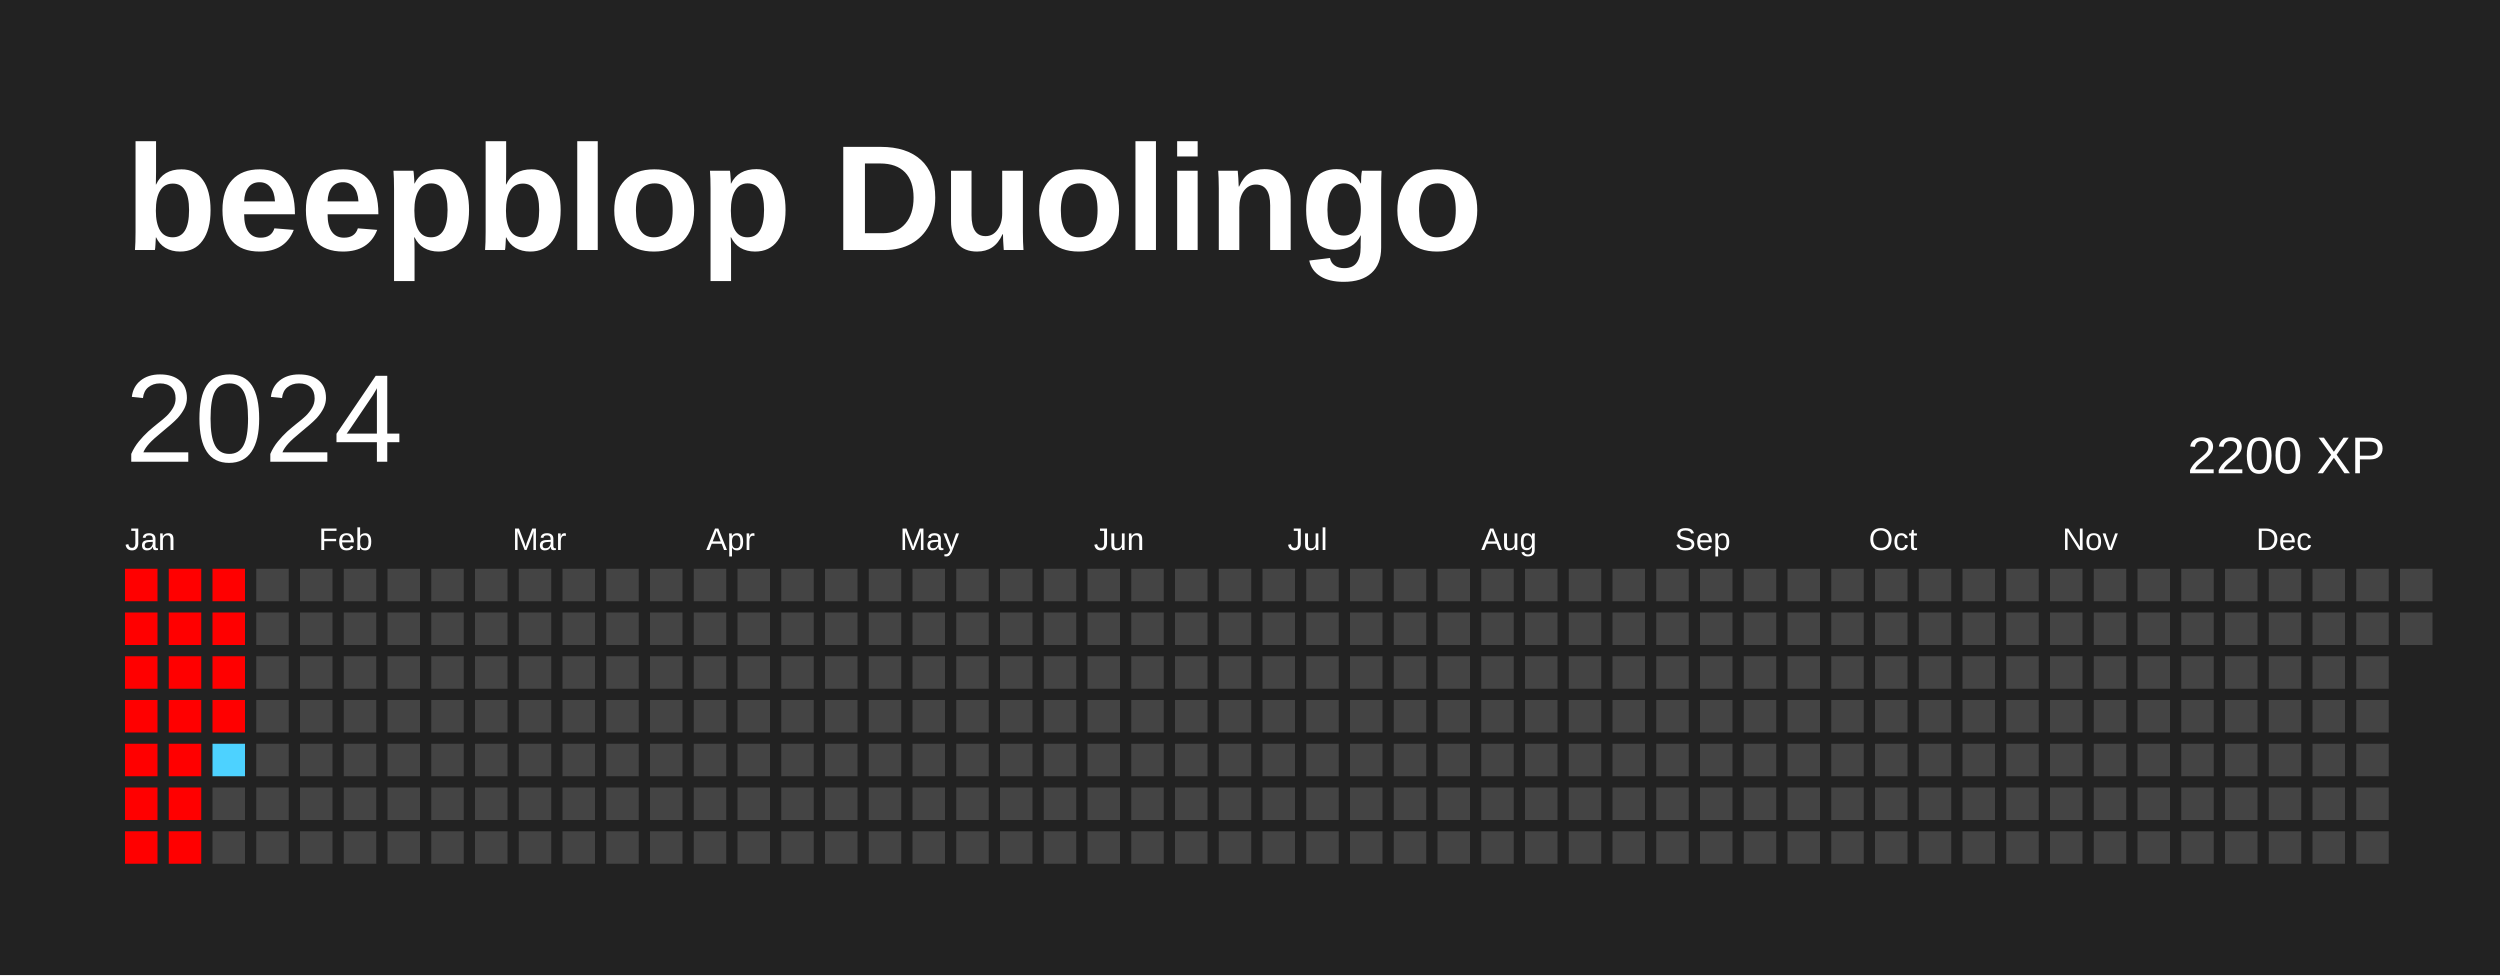
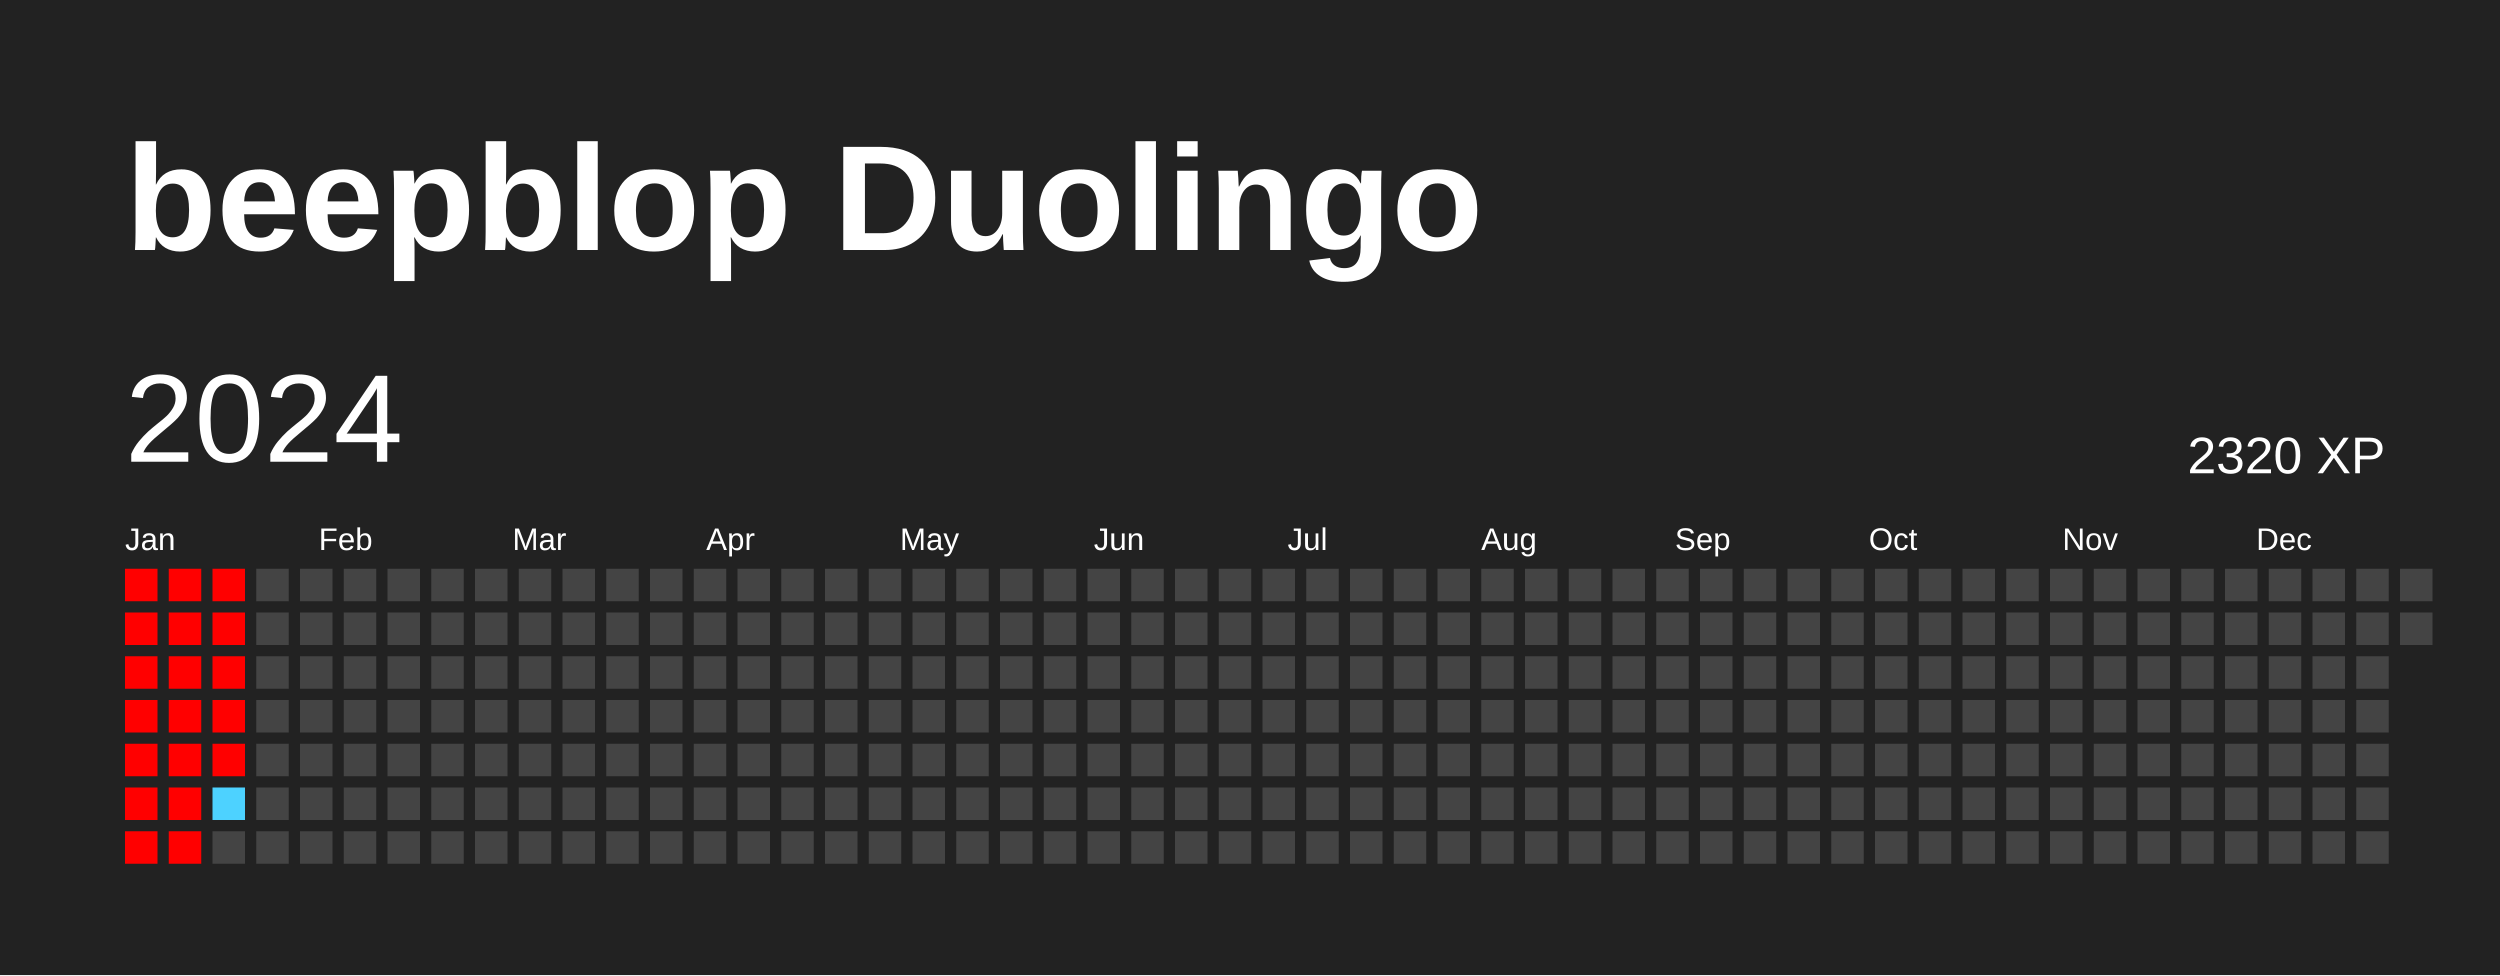
<svg xmlns="http://www.w3.org/2000/svg" baseProfile="full" height="78mm" version="1.1" viewBox="0,0,200,78" width="200mm">
  <defs />
  <rect fill="#222222" height="78" width="200" x="0" y="0" />
  <text fill="#FFFFFF" style="font-size:12px; font-family:Arial; font-weight:bold;" x="10" y="20">beepblop Duolingo</text>
  <text dominant-baseline="hanging" fill="#FFFFFF" style="font-size:10.0px; font-family:Arial;" x="10" y="30">2024</text>
-   <text dominant-baseline="hanging" fill="#FFFFFF" style="font-size:4.125px; font-family:Arial;" x="175" y="35">2200 XP</text>
+   <text dominant-baseline="hanging" fill="#FFFFFF" style="font-size:4.125px; font-family:Arial;" x="175" y="35">2320 XP</text>
  <text fill="#FFFFFF" style="font-size:2.5px; font-family:Arial" x="10.0" y="44">Jan</text>
  <text fill="#FFFFFF" style="font-size:2.5px; font-family:Arial" x="25.5" y="44">Feb</text>
  <text fill="#FFFFFF" style="font-size:2.5px; font-family:Arial" x="41.0" y="44">Mar</text>
  <text fill="#FFFFFF" style="font-size:2.5px; font-family:Arial" x="56.5" y="44">Apr</text>
  <text fill="#FFFFFF" style="font-size:2.5px; font-family:Arial" x="72.0" y="44">May</text>
  <text fill="#FFFFFF" style="font-size:2.5px; font-family:Arial" x="87.5" y="44">Jun</text>
  <text fill="#FFFFFF" style="font-size:2.5px; font-family:Arial" x="103.0" y="44">Jul</text>
  <text fill="#FFFFFF" style="font-size:2.5px; font-family:Arial" x="118.5" y="44">Aug</text>
  <text fill="#FFFFFF" style="font-size:2.5px; font-family:Arial" x="134.0" y="44">Sep</text>
  <text fill="#FFFFFF" style="font-size:2.5px; font-family:Arial" x="149.5" y="44">Oct</text>
  <text fill="#FFFFFF" style="font-size:2.5px; font-family:Arial" x="165.0" y="44">Nov</text>
  <text fill="#FFFFFF" style="font-size:2.5px; font-family:Arial" x="180.5" y="44">Dec</text>
  <rect fill="#ff0000" height="2.6" width="2.6" x="10.0" y="45.5" />
  <rect fill="#ff0000" height="2.6" width="2.6" x="10.0" y="49.0" />
  <rect fill="#ff0000" height="2.6" width="2.6" x="10.0" y="52.5" />
  <rect fill="#ff0000" height="2.6" width="2.6" x="10.0" y="56.0" />
  <rect fill="#ff0000" height="2.6" width="2.6" x="10.0" y="59.5" />
  <rect fill="#ff0000" height="2.6" width="2.6" x="10.0" y="63.0" />
  <rect fill="#ff0000" height="2.6" width="2.6" x="10.0" y="66.5" />
  <rect fill="#ff0000" height="2.6" width="2.6" x="13.5" y="45.5" />
  <rect fill="#ff0000" height="2.6" width="2.6" x="13.5" y="49.0" />
  <rect fill="#ff0000" height="2.6" width="2.6" x="13.5" y="52.5" />
  <rect fill="#ff0000" height="2.6" width="2.6" x="13.5" y="56.0" />
  <rect fill="#ff0000" height="2.6" width="2.6" x="13.5" y="59.5" />
  <rect fill="#ff0000" height="2.6" width="2.6" x="13.5" y="63.0" />
  <rect fill="#ff0000" height="2.6" width="2.6" x="13.5" y="66.5" />
  <rect fill="#ff0000" height="2.6" width="2.6" x="17.0" y="45.5" />
  <rect fill="#ff0000" height="2.6" width="2.6" x="17.0" y="49.0" />
  <rect fill="#ff0000" height="2.6" width="2.6" x="17.0" y="52.5" />
  <rect fill="#ff0000" height="2.6" width="2.6" x="17.0" y="56.0" />
-   <rect fill="#4dd2ff" height="2.6" width="2.6" x="17.0" y="59.5" />
-   <rect fill="#444444" height="2.6" width="2.6" x="17.0" y="63.0" />
+   <rect fill="#ff0000" height="2.6" width="2.6" x="17.0" y="59.5" />
+   <rect fill="#4dd2ff" height="2.6" width="2.6" x="17.0" y="63.0" />
  <rect fill="#444444" height="2.6" width="2.6" x="17.0" y="66.5" />
  <rect fill="#444444" height="2.6" width="2.6" x="20.5" y="45.5" />
  <rect fill="#444444" height="2.6" width="2.6" x="20.5" y="49.0" />
  <rect fill="#444444" height="2.6" width="2.6" x="20.5" y="52.5" />
  <rect fill="#444444" height="2.6" width="2.6" x="20.5" y="56.0" />
  <rect fill="#444444" height="2.6" width="2.6" x="20.5" y="59.5" />
  <rect fill="#444444" height="2.6" width="2.6" x="20.5" y="63.0" />
  <rect fill="#444444" height="2.6" width="2.6" x="20.5" y="66.5" />
  <rect fill="#444444" height="2.6" width="2.6" x="24.0" y="45.5" />
  <rect fill="#444444" height="2.6" width="2.6" x="24.0" y="49.0" />
  <rect fill="#444444" height="2.6" width="2.6" x="24.0" y="52.5" />
  <rect fill="#444444" height="2.6" width="2.6" x="24.0" y="56.0" />
  <rect fill="#444444" height="2.6" width="2.6" x="24.0" y="59.5" />
  <rect fill="#444444" height="2.6" width="2.6" x="24.0" y="63.0" />
  <rect fill="#444444" height="2.6" width="2.6" x="24.0" y="66.5" />
  <rect fill="#444444" height="2.6" width="2.6" x="27.5" y="45.5" />
  <rect fill="#444444" height="2.6" width="2.6" x="27.5" y="49.0" />
  <rect fill="#444444" height="2.6" width="2.6" x="27.5" y="52.5" />
  <rect fill="#444444" height="2.6" width="2.6" x="27.5" y="56.0" />
  <rect fill="#444444" height="2.6" width="2.6" x="27.5" y="59.5" />
  <rect fill="#444444" height="2.6" width="2.6" x="27.5" y="63.0" />
  <rect fill="#444444" height="2.6" width="2.6" x="27.5" y="66.5" />
  <rect fill="#444444" height="2.6" width="2.6" x="31.0" y="45.5" />
  <rect fill="#444444" height="2.6" width="2.6" x="31.0" y="49.0" />
  <rect fill="#444444" height="2.6" width="2.6" x="31.0" y="52.5" />
  <rect fill="#444444" height="2.6" width="2.6" x="31.0" y="56.0" />
  <rect fill="#444444" height="2.6" width="2.6" x="31.0" y="59.5" />
  <rect fill="#444444" height="2.6" width="2.6" x="31.0" y="63.0" />
  <rect fill="#444444" height="2.6" width="2.6" x="31.0" y="66.5" />
  <rect fill="#444444" height="2.6" width="2.6" x="34.5" y="45.5" />
  <rect fill="#444444" height="2.6" width="2.6" x="34.5" y="49.0" />
  <rect fill="#444444" height="2.6" width="2.6" x="34.5" y="52.5" />
  <rect fill="#444444" height="2.6" width="2.6" x="34.5" y="56.0" />
  <rect fill="#444444" height="2.6" width="2.6" x="34.5" y="59.5" />
  <rect fill="#444444" height="2.6" width="2.6" x="34.5" y="63.0" />
  <rect fill="#444444" height="2.6" width="2.6" x="34.5" y="66.5" />
  <rect fill="#444444" height="2.6" width="2.6" x="38.0" y="45.5" />
  <rect fill="#444444" height="2.6" width="2.6" x="38.0" y="49.0" />
  <rect fill="#444444" height="2.6" width="2.6" x="38.0" y="52.5" />
  <rect fill="#444444" height="2.6" width="2.6" x="38.0" y="56.0" />
  <rect fill="#444444" height="2.6" width="2.6" x="38.0" y="59.5" />
  <rect fill="#444444" height="2.6" width="2.6" x="38.0" y="63.0" />
  <rect fill="#444444" height="2.6" width="2.6" x="38.0" y="66.5" />
  <rect fill="#444444" height="2.6" width="2.6" x="41.5" y="45.5" />
  <rect fill="#444444" height="2.6" width="2.6" x="41.5" y="49.0" />
  <rect fill="#444444" height="2.6" width="2.6" x="41.5" y="52.5" />
  <rect fill="#444444" height="2.6" width="2.6" x="41.5" y="56.0" />
  <rect fill="#444444" height="2.6" width="2.6" x="41.5" y="59.5" />
  <rect fill="#444444" height="2.6" width="2.6" x="41.5" y="63.0" />
  <rect fill="#444444" height="2.6" width="2.6" x="41.5" y="66.5" />
  <rect fill="#444444" height="2.6" width="2.6" x="45.0" y="45.5" />
  <rect fill="#444444" height="2.6" width="2.6" x="45.0" y="49.0" />
  <rect fill="#444444" height="2.6" width="2.6" x="45.0" y="52.5" />
  <rect fill="#444444" height="2.6" width="2.6" x="45.0" y="56.0" />
  <rect fill="#444444" height="2.6" width="2.6" x="45.0" y="59.5" />
  <rect fill="#444444" height="2.6" width="2.6" x="45.0" y="63.0" />
  <rect fill="#444444" height="2.6" width="2.6" x="45.0" y="66.5" />
  <rect fill="#444444" height="2.6" width="2.6" x="48.5" y="45.5" />
  <rect fill="#444444" height="2.6" width="2.6" x="48.5" y="49.0" />
  <rect fill="#444444" height="2.6" width="2.6" x="48.5" y="52.5" />
  <rect fill="#444444" height="2.6" width="2.6" x="48.5" y="56.0" />
  <rect fill="#444444" height="2.6" width="2.6" x="48.5" y="59.5" />
  <rect fill="#444444" height="2.6" width="2.6" x="48.5" y="63.0" />
  <rect fill="#444444" height="2.6" width="2.6" x="48.5" y="66.5" />
  <rect fill="#444444" height="2.6" width="2.6" x="52.0" y="45.5" />
  <rect fill="#444444" height="2.6" width="2.6" x="52.0" y="49.0" />
  <rect fill="#444444" height="2.6" width="2.6" x="52.0" y="52.5" />
  <rect fill="#444444" height="2.6" width="2.6" x="52.0" y="56.0" />
  <rect fill="#444444" height="2.6" width="2.6" x="52.0" y="59.5" />
  <rect fill="#444444" height="2.6" width="2.6" x="52.0" y="63.0" />
  <rect fill="#444444" height="2.6" width="2.6" x="52.0" y="66.5" />
  <rect fill="#444444" height="2.6" width="2.6" x="55.5" y="45.5" />
  <rect fill="#444444" height="2.6" width="2.6" x="55.5" y="49.0" />
  <rect fill="#444444" height="2.6" width="2.6" x="55.5" y="52.5" />
  <rect fill="#444444" height="2.6" width="2.6" x="55.5" y="56.0" />
  <rect fill="#444444" height="2.6" width="2.6" x="55.5" y="59.5" />
  <rect fill="#444444" height="2.6" width="2.6" x="55.5" y="63.0" />
  <rect fill="#444444" height="2.6" width="2.6" x="55.5" y="66.5" />
  <rect fill="#444444" height="2.6" width="2.6" x="59.0" y="45.5" />
  <rect fill="#444444" height="2.6" width="2.6" x="59.0" y="49.0" />
  <rect fill="#444444" height="2.6" width="2.6" x="59.0" y="52.5" />
  <rect fill="#444444" height="2.6" width="2.6" x="59.0" y="56.0" />
  <rect fill="#444444" height="2.6" width="2.6" x="59.0" y="59.5" />
  <rect fill="#444444" height="2.6" width="2.6" x="59.0" y="63.0" />
  <rect fill="#444444" height="2.6" width="2.6" x="59.0" y="66.5" />
  <rect fill="#444444" height="2.6" width="2.6" x="62.5" y="45.5" />
  <rect fill="#444444" height="2.6" width="2.6" x="62.5" y="49.0" />
  <rect fill="#444444" height="2.6" width="2.6" x="62.5" y="52.5" />
  <rect fill="#444444" height="2.6" width="2.6" x="62.5" y="56.0" />
  <rect fill="#444444" height="2.6" width="2.6" x="62.5" y="59.5" />
  <rect fill="#444444" height="2.6" width="2.6" x="62.5" y="63.0" />
  <rect fill="#444444" height="2.6" width="2.6" x="62.5" y="66.5" />
  <rect fill="#444444" height="2.6" width="2.6" x="66.0" y="45.5" />
  <rect fill="#444444" height="2.6" width="2.6" x="66.0" y="49.0" />
  <rect fill="#444444" height="2.6" width="2.6" x="66.0" y="52.5" />
  <rect fill="#444444" height="2.6" width="2.6" x="66.0" y="56.0" />
  <rect fill="#444444" height="2.6" width="2.6" x="66.0" y="59.5" />
  <rect fill="#444444" height="2.6" width="2.6" x="66.0" y="63.0" />
  <rect fill="#444444" height="2.6" width="2.6" x="66.0" y="66.5" />
  <rect fill="#444444" height="2.6" width="2.6" x="69.5" y="45.5" />
  <rect fill="#444444" height="2.6" width="2.6" x="69.5" y="49.0" />
  <rect fill="#444444" height="2.6" width="2.6" x="69.5" y="52.5" />
  <rect fill="#444444" height="2.6" width="2.6" x="69.5" y="56.0" />
  <rect fill="#444444" height="2.6" width="2.6" x="69.5" y="59.5" />
  <rect fill="#444444" height="2.6" width="2.6" x="69.5" y="63.0" />
  <rect fill="#444444" height="2.6" width="2.6" x="69.5" y="66.5" />
  <rect fill="#444444" height="2.6" width="2.6" x="73.0" y="45.5" />
  <rect fill="#444444" height="2.6" width="2.6" x="73.0" y="49.0" />
  <rect fill="#444444" height="2.6" width="2.6" x="73.0" y="52.5" />
  <rect fill="#444444" height="2.6" width="2.6" x="73.0" y="56.0" />
  <rect fill="#444444" height="2.6" width="2.6" x="73.0" y="59.5" />
  <rect fill="#444444" height="2.6" width="2.6" x="73.0" y="63.0" />
  <rect fill="#444444" height="2.6" width="2.6" x="73.0" y="66.5" />
  <rect fill="#444444" height="2.6" width="2.6" x="76.5" y="45.5" />
  <rect fill="#444444" height="2.6" width="2.6" x="76.5" y="49.0" />
  <rect fill="#444444" height="2.6" width="2.6" x="76.5" y="52.5" />
  <rect fill="#444444" height="2.6" width="2.6" x="76.5" y="56.0" />
  <rect fill="#444444" height="2.6" width="2.6" x="76.5" y="59.5" />
  <rect fill="#444444" height="2.6" width="2.6" x="76.5" y="63.0" />
  <rect fill="#444444" height="2.6" width="2.6" x="76.5" y="66.5" />
  <rect fill="#444444" height="2.6" width="2.6" x="80.0" y="45.5" />
  <rect fill="#444444" height="2.6" width="2.6" x="80.0" y="49.0" />
  <rect fill="#444444" height="2.6" width="2.6" x="80.0" y="52.5" />
  <rect fill="#444444" height="2.6" width="2.6" x="80.0" y="56.0" />
  <rect fill="#444444" height="2.6" width="2.6" x="80.0" y="59.5" />
  <rect fill="#444444" height="2.6" width="2.6" x="80.0" y="63.0" />
  <rect fill="#444444" height="2.6" width="2.6" x="80.0" y="66.5" />
  <rect fill="#444444" height="2.6" width="2.6" x="83.5" y="45.5" />
  <rect fill="#444444" height="2.6" width="2.6" x="83.5" y="49.0" />
  <rect fill="#444444" height="2.6" width="2.6" x="83.5" y="52.5" />
  <rect fill="#444444" height="2.6" width="2.6" x="83.5" y="56.0" />
  <rect fill="#444444" height="2.6" width="2.6" x="83.5" y="59.5" />
  <rect fill="#444444" height="2.6" width="2.6" x="83.5" y="63.0" />
  <rect fill="#444444" height="2.6" width="2.6" x="83.5" y="66.5" />
  <rect fill="#444444" height="2.6" width="2.6" x="87.0" y="45.5" />
  <rect fill="#444444" height="2.6" width="2.6" x="87.0" y="49.0" />
  <rect fill="#444444" height="2.6" width="2.6" x="87.0" y="52.5" />
  <rect fill="#444444" height="2.6" width="2.6" x="87.0" y="56.0" />
  <rect fill="#444444" height="2.6" width="2.6" x="87.0" y="59.5" />
  <rect fill="#444444" height="2.6" width="2.6" x="87.0" y="63.0" />
  <rect fill="#444444" height="2.6" width="2.6" x="87.0" y="66.5" />
  <rect fill="#444444" height="2.6" width="2.6" x="90.5" y="45.5" />
  <rect fill="#444444" height="2.6" width="2.6" x="90.5" y="49.0" />
  <rect fill="#444444" height="2.6" width="2.6" x="90.5" y="52.5" />
  <rect fill="#444444" height="2.6" width="2.6" x="90.5" y="56.0" />
  <rect fill="#444444" height="2.6" width="2.6" x="90.5" y="59.5" />
  <rect fill="#444444" height="2.6" width="2.6" x="90.5" y="63.0" />
  <rect fill="#444444" height="2.6" width="2.6" x="90.5" y="66.5" />
  <rect fill="#444444" height="2.6" width="2.6" x="94.0" y="45.5" />
  <rect fill="#444444" height="2.6" width="2.6" x="94.0" y="49.0" />
  <rect fill="#444444" height="2.6" width="2.6" x="94.0" y="52.5" />
  <rect fill="#444444" height="2.6" width="2.6" x="94.0" y="56.0" />
  <rect fill="#444444" height="2.6" width="2.6" x="94.0" y="59.5" />
  <rect fill="#444444" height="2.6" width="2.6" x="94.0" y="63.0" />
  <rect fill="#444444" height="2.6" width="2.6" x="94.0" y="66.5" />
  <rect fill="#444444" height="2.6" width="2.6" x="97.5" y="45.5" />
  <rect fill="#444444" height="2.6" width="2.6" x="97.5" y="49.0" />
  <rect fill="#444444" height="2.6" width="2.6" x="97.5" y="52.5" />
  <rect fill="#444444" height="2.6" width="2.6" x="97.5" y="56.0" />
  <rect fill="#444444" height="2.6" width="2.6" x="97.5" y="59.5" />
  <rect fill="#444444" height="2.6" width="2.6" x="97.5" y="63.0" />
  <rect fill="#444444" height="2.6" width="2.6" x="97.5" y="66.5" />
  <rect fill="#444444" height="2.6" width="2.6" x="101.0" y="45.5" />
  <rect fill="#444444" height="2.6" width="2.6" x="101.0" y="49.0" />
  <rect fill="#444444" height="2.6" width="2.6" x="101.0" y="52.5" />
  <rect fill="#444444" height="2.6" width="2.6" x="101.0" y="56.0" />
  <rect fill="#444444" height="2.6" width="2.6" x="101.0" y="59.5" />
  <rect fill="#444444" height="2.6" width="2.6" x="101.0" y="63.0" />
  <rect fill="#444444" height="2.6" width="2.6" x="101.0" y="66.5" />
  <rect fill="#444444" height="2.6" width="2.6" x="104.5" y="45.5" />
  <rect fill="#444444" height="2.6" width="2.6" x="104.5" y="49.0" />
  <rect fill="#444444" height="2.6" width="2.6" x="104.5" y="52.5" />
  <rect fill="#444444" height="2.6" width="2.6" x="104.5" y="56.0" />
  <rect fill="#444444" height="2.6" width="2.6" x="104.5" y="59.5" />
  <rect fill="#444444" height="2.6" width="2.6" x="104.5" y="63.0" />
  <rect fill="#444444" height="2.6" width="2.6" x="104.5" y="66.5" />
  <rect fill="#444444" height="2.6" width="2.6" x="108.0" y="45.5" />
  <rect fill="#444444" height="2.6" width="2.6" x="108.0" y="49.0" />
  <rect fill="#444444" height="2.6" width="2.6" x="108.0" y="52.5" />
  <rect fill="#444444" height="2.6" width="2.6" x="108.0" y="56.0" />
  <rect fill="#444444" height="2.6" width="2.6" x="108.0" y="59.5" />
  <rect fill="#444444" height="2.6" width="2.6" x="108.0" y="63.0" />
  <rect fill="#444444" height="2.6" width="2.6" x="108.0" y="66.5" />
  <rect fill="#444444" height="2.6" width="2.6" x="111.5" y="45.5" />
  <rect fill="#444444" height="2.6" width="2.6" x="111.5" y="49.0" />
  <rect fill="#444444" height="2.6" width="2.6" x="111.5" y="52.5" />
  <rect fill="#444444" height="2.6" width="2.6" x="111.5" y="56.0" />
  <rect fill="#444444" height="2.6" width="2.6" x="111.5" y="59.5" />
  <rect fill="#444444" height="2.6" width="2.6" x="111.5" y="63.0" />
  <rect fill="#444444" height="2.6" width="2.6" x="111.5" y="66.5" />
  <rect fill="#444444" height="2.6" width="2.6" x="115.0" y="45.5" />
  <rect fill="#444444" height="2.6" width="2.6" x="115.0" y="49.0" />
  <rect fill="#444444" height="2.6" width="2.6" x="115.0" y="52.5" />
  <rect fill="#444444" height="2.6" width="2.6" x="115.0" y="56.0" />
  <rect fill="#444444" height="2.6" width="2.6" x="115.0" y="59.5" />
  <rect fill="#444444" height="2.6" width="2.6" x="115.0" y="63.0" />
  <rect fill="#444444" height="2.6" width="2.6" x="115.0" y="66.5" />
  <rect fill="#444444" height="2.6" width="2.6" x="118.5" y="45.5" />
  <rect fill="#444444" height="2.6" width="2.6" x="118.5" y="49.0" />
  <rect fill="#444444" height="2.6" width="2.6" x="118.5" y="52.5" />
  <rect fill="#444444" height="2.6" width="2.6" x="118.5" y="56.0" />
  <rect fill="#444444" height="2.6" width="2.6" x="118.5" y="59.5" />
  <rect fill="#444444" height="2.6" width="2.6" x="118.5" y="63.0" />
  <rect fill="#444444" height="2.6" width="2.6" x="118.5" y="66.5" />
  <rect fill="#444444" height="2.6" width="2.6" x="122.0" y="45.5" />
  <rect fill="#444444" height="2.6" width="2.6" x="122.0" y="49.0" />
  <rect fill="#444444" height="2.6" width="2.6" x="122.0" y="52.5" />
  <rect fill="#444444" height="2.6" width="2.6" x="122.0" y="56.0" />
  <rect fill="#444444" height="2.6" width="2.6" x="122.0" y="59.5" />
  <rect fill="#444444" height="2.6" width="2.6" x="122.0" y="63.0" />
  <rect fill="#444444" height="2.6" width="2.6" x="122.0" y="66.5" />
  <rect fill="#444444" height="2.6" width="2.6" x="125.5" y="45.5" />
  <rect fill="#444444" height="2.6" width="2.6" x="125.5" y="49.0" />
  <rect fill="#444444" height="2.6" width="2.6" x="125.5" y="52.5" />
  <rect fill="#444444" height="2.6" width="2.6" x="125.5" y="56.0" />
  <rect fill="#444444" height="2.6" width="2.6" x="125.5" y="59.5" />
  <rect fill="#444444" height="2.6" width="2.6" x="125.5" y="63.0" />
  <rect fill="#444444" height="2.6" width="2.6" x="125.5" y="66.5" />
  <rect fill="#444444" height="2.6" width="2.6" x="129.0" y="45.5" />
  <rect fill="#444444" height="2.6" width="2.6" x="129.0" y="49.0" />
  <rect fill="#444444" height="2.6" width="2.6" x="129.0" y="52.5" />
  <rect fill="#444444" height="2.6" width="2.6" x="129.0" y="56.0" />
  <rect fill="#444444" height="2.6" width="2.6" x="129.0" y="59.5" />
  <rect fill="#444444" height="2.6" width="2.6" x="129.0" y="63.0" />
  <rect fill="#444444" height="2.6" width="2.6" x="129.0" y="66.5" />
  <rect fill="#444444" height="2.6" width="2.6" x="132.5" y="45.5" />
  <rect fill="#444444" height="2.6" width="2.6" x="132.5" y="49.0" />
  <rect fill="#444444" height="2.6" width="2.6" x="132.5" y="52.5" />
  <rect fill="#444444" height="2.6" width="2.6" x="132.5" y="56.0" />
  <rect fill="#444444" height="2.6" width="2.6" x="132.5" y="59.5" />
  <rect fill="#444444" height="2.6" width="2.6" x="132.5" y="63.0" />
  <rect fill="#444444" height="2.6" width="2.6" x="132.5" y="66.5" />
  <rect fill="#444444" height="2.6" width="2.6" x="136.0" y="45.5" />
  <rect fill="#444444" height="2.6" width="2.6" x="136.0" y="49.0" />
  <rect fill="#444444" height="2.6" width="2.6" x="136.0" y="52.5" />
  <rect fill="#444444" height="2.6" width="2.6" x="136.0" y="56.0" />
  <rect fill="#444444" height="2.6" width="2.6" x="136.0" y="59.5" />
  <rect fill="#444444" height="2.6" width="2.6" x="136.0" y="63.0" />
  <rect fill="#444444" height="2.6" width="2.6" x="136.0" y="66.5" />
  <rect fill="#444444" height="2.6" width="2.6" x="139.5" y="45.5" />
  <rect fill="#444444" height="2.6" width="2.6" x="139.5" y="49.0" />
  <rect fill="#444444" height="2.6" width="2.6" x="139.5" y="52.5" />
  <rect fill="#444444" height="2.6" width="2.6" x="139.5" y="56.0" />
  <rect fill="#444444" height="2.6" width="2.6" x="139.5" y="59.5" />
  <rect fill="#444444" height="2.6" width="2.6" x="139.5" y="63.0" />
  <rect fill="#444444" height="2.6" width="2.6" x="139.5" y="66.5" />
  <rect fill="#444444" height="2.6" width="2.6" x="143.0" y="45.5" />
  <rect fill="#444444" height="2.6" width="2.6" x="143.0" y="49.0" />
  <rect fill="#444444" height="2.6" width="2.6" x="143.0" y="52.5" />
  <rect fill="#444444" height="2.6" width="2.6" x="143.0" y="56.0" />
  <rect fill="#444444" height="2.6" width="2.6" x="143.0" y="59.5" />
  <rect fill="#444444" height="2.6" width="2.6" x="143.0" y="63.0" />
  <rect fill="#444444" height="2.6" width="2.6" x="143.0" y="66.5" />
  <rect fill="#444444" height="2.6" width="2.6" x="146.5" y="45.5" />
  <rect fill="#444444" height="2.6" width="2.6" x="146.5" y="49.0" />
  <rect fill="#444444" height="2.6" width="2.6" x="146.5" y="52.5" />
  <rect fill="#444444" height="2.6" width="2.6" x="146.5" y="56.0" />
  <rect fill="#444444" height="2.6" width="2.6" x="146.5" y="59.5" />
  <rect fill="#444444" height="2.6" width="2.6" x="146.5" y="63.0" />
  <rect fill="#444444" height="2.6" width="2.6" x="146.5" y="66.5" />
  <rect fill="#444444" height="2.6" width="2.6" x="150.0" y="45.5" />
  <rect fill="#444444" height="2.6" width="2.6" x="150.0" y="49.0" />
  <rect fill="#444444" height="2.6" width="2.6" x="150.0" y="52.5" />
  <rect fill="#444444" height="2.6" width="2.6" x="150.0" y="56.0" />
  <rect fill="#444444" height="2.6" width="2.6" x="150.0" y="59.5" />
  <rect fill="#444444" height="2.6" width="2.6" x="150.0" y="63.0" />
  <rect fill="#444444" height="2.6" width="2.6" x="150.0" y="66.5" />
  <rect fill="#444444" height="2.6" width="2.6" x="153.5" y="45.5" />
  <rect fill="#444444" height="2.6" width="2.6" x="153.5" y="49.0" />
  <rect fill="#444444" height="2.6" width="2.6" x="153.5" y="52.5" />
  <rect fill="#444444" height="2.6" width="2.6" x="153.5" y="56.0" />
  <rect fill="#444444" height="2.6" width="2.6" x="153.5" y="59.5" />
  <rect fill="#444444" height="2.6" width="2.6" x="153.5" y="63.0" />
  <rect fill="#444444" height="2.6" width="2.6" x="153.5" y="66.5" />
  <rect fill="#444444" height="2.6" width="2.6" x="157.0" y="45.5" />
  <rect fill="#444444" height="2.6" width="2.6" x="157.0" y="49.0" />
  <rect fill="#444444" height="2.6" width="2.6" x="157.0" y="52.5" />
  <rect fill="#444444" height="2.6" width="2.6" x="157.0" y="56.0" />
  <rect fill="#444444" height="2.6" width="2.6" x="157.0" y="59.5" />
  <rect fill="#444444" height="2.6" width="2.6" x="157.0" y="63.0" />
  <rect fill="#444444" height="2.6" width="2.6" x="157.0" y="66.5" />
  <rect fill="#444444" height="2.6" width="2.6" x="160.5" y="45.5" />
  <rect fill="#444444" height="2.6" width="2.6" x="160.5" y="49.0" />
  <rect fill="#444444" height="2.6" width="2.6" x="160.5" y="52.5" />
  <rect fill="#444444" height="2.6" width="2.6" x="160.5" y="56.0" />
  <rect fill="#444444" height="2.6" width="2.6" x="160.5" y="59.5" />
  <rect fill="#444444" height="2.6" width="2.6" x="160.5" y="63.0" />
  <rect fill="#444444" height="2.6" width="2.6" x="160.5" y="66.5" />
  <rect fill="#444444" height="2.6" width="2.6" x="164.0" y="45.5" />
  <rect fill="#444444" height="2.6" width="2.6" x="164.0" y="49.0" />
  <rect fill="#444444" height="2.6" width="2.6" x="164.0" y="52.5" />
  <rect fill="#444444" height="2.6" width="2.6" x="164.0" y="56.0" />
  <rect fill="#444444" height="2.6" width="2.6" x="164.0" y="59.5" />
  <rect fill="#444444" height="2.6" width="2.6" x="164.0" y="63.0" />
  <rect fill="#444444" height="2.6" width="2.6" x="164.0" y="66.5" />
  <rect fill="#444444" height="2.6" width="2.6" x="167.5" y="45.5" />
  <rect fill="#444444" height="2.6" width="2.6" x="167.5" y="49.0" />
  <rect fill="#444444" height="2.6" width="2.6" x="167.5" y="52.5" />
  <rect fill="#444444" height="2.6" width="2.6" x="167.5" y="56.0" />
  <rect fill="#444444" height="2.6" width="2.6" x="167.5" y="59.5" />
  <rect fill="#444444" height="2.6" width="2.6" x="167.5" y="63.0" />
  <rect fill="#444444" height="2.6" width="2.6" x="167.5" y="66.5" />
  <rect fill="#444444" height="2.6" width="2.6" x="171.0" y="45.5" />
  <rect fill="#444444" height="2.6" width="2.6" x="171.0" y="49.0" />
  <rect fill="#444444" height="2.6" width="2.6" x="171.0" y="52.5" />
  <rect fill="#444444" height="2.6" width="2.6" x="171.0" y="56.0" />
  <rect fill="#444444" height="2.6" width="2.6" x="171.0" y="59.5" />
  <rect fill="#444444" height="2.6" width="2.6" x="171.0" y="63.0" />
  <rect fill="#444444" height="2.6" width="2.6" x="171.0" y="66.5" />
  <rect fill="#444444" height="2.6" width="2.6" x="174.5" y="45.5" />
  <rect fill="#444444" height="2.6" width="2.6" x="174.5" y="49.0" />
  <rect fill="#444444" height="2.6" width="2.6" x="174.5" y="52.5" />
  <rect fill="#444444" height="2.6" width="2.6" x="174.5" y="56.0" />
  <rect fill="#444444" height="2.6" width="2.6" x="174.5" y="59.5" />
  <rect fill="#444444" height="2.6" width="2.6" x="174.5" y="63.0" />
  <rect fill="#444444" height="2.6" width="2.6" x="174.5" y="66.5" />
  <rect fill="#444444" height="2.6" width="2.6" x="178.0" y="45.5" />
  <rect fill="#444444" height="2.6" width="2.6" x="178.0" y="49.0" />
  <rect fill="#444444" height="2.6" width="2.6" x="178.0" y="52.5" />
  <rect fill="#444444" height="2.6" width="2.6" x="178.0" y="56.0" />
  <rect fill="#444444" height="2.6" width="2.6" x="178.0" y="59.5" />
  <rect fill="#444444" height="2.6" width="2.6" x="178.0" y="63.0" />
  <rect fill="#444444" height="2.6" width="2.6" x="178.0" y="66.5" />
  <rect fill="#444444" height="2.6" width="2.6" x="181.5" y="45.5" />
  <rect fill="#444444" height="2.6" width="2.6" x="181.5" y="49.0" />
  <rect fill="#444444" height="2.6" width="2.6" x="181.5" y="52.5" />
  <rect fill="#444444" height="2.6" width="2.6" x="181.5" y="56.0" />
  <rect fill="#444444" height="2.6" width="2.6" x="181.5" y="59.5" />
  <rect fill="#444444" height="2.6" width="2.6" x="181.5" y="63.0" />
  <rect fill="#444444" height="2.6" width="2.6" x="181.5" y="66.5" />
  <rect fill="#444444" height="2.6" width="2.6" x="185.0" y="45.5" />
  <rect fill="#444444" height="2.6" width="2.6" x="185.0" y="49.0" />
  <rect fill="#444444" height="2.6" width="2.6" x="185.0" y="52.5" />
  <rect fill="#444444" height="2.6" width="2.6" x="185.0" y="56.0" />
  <rect fill="#444444" height="2.6" width="2.6" x="185.0" y="59.5" />
  <rect fill="#444444" height="2.6" width="2.6" x="185.0" y="63.0" />
  <rect fill="#444444" height="2.6" width="2.6" x="185.0" y="66.5" />
  <rect fill="#444444" height="2.6" width="2.6" x="188.5" y="45.5" />
  <rect fill="#444444" height="2.6" width="2.6" x="188.5" y="49.0" />
  <rect fill="#444444" height="2.6" width="2.6" x="188.5" y="52.5" />
  <rect fill="#444444" height="2.6" width="2.6" x="188.5" y="56.0" />
  <rect fill="#444444" height="2.6" width="2.6" x="188.5" y="59.5" />
  <rect fill="#444444" height="2.6" width="2.6" x="188.5" y="63.0" />
  <rect fill="#444444" height="2.6" width="2.6" x="188.5" y="66.5" />
  <rect fill="#444444" height="2.6" width="2.6" x="192.0" y="45.5" />
  <rect fill="#444444" height="2.6" width="2.6" x="192.0" y="49.0" />
</svg>
